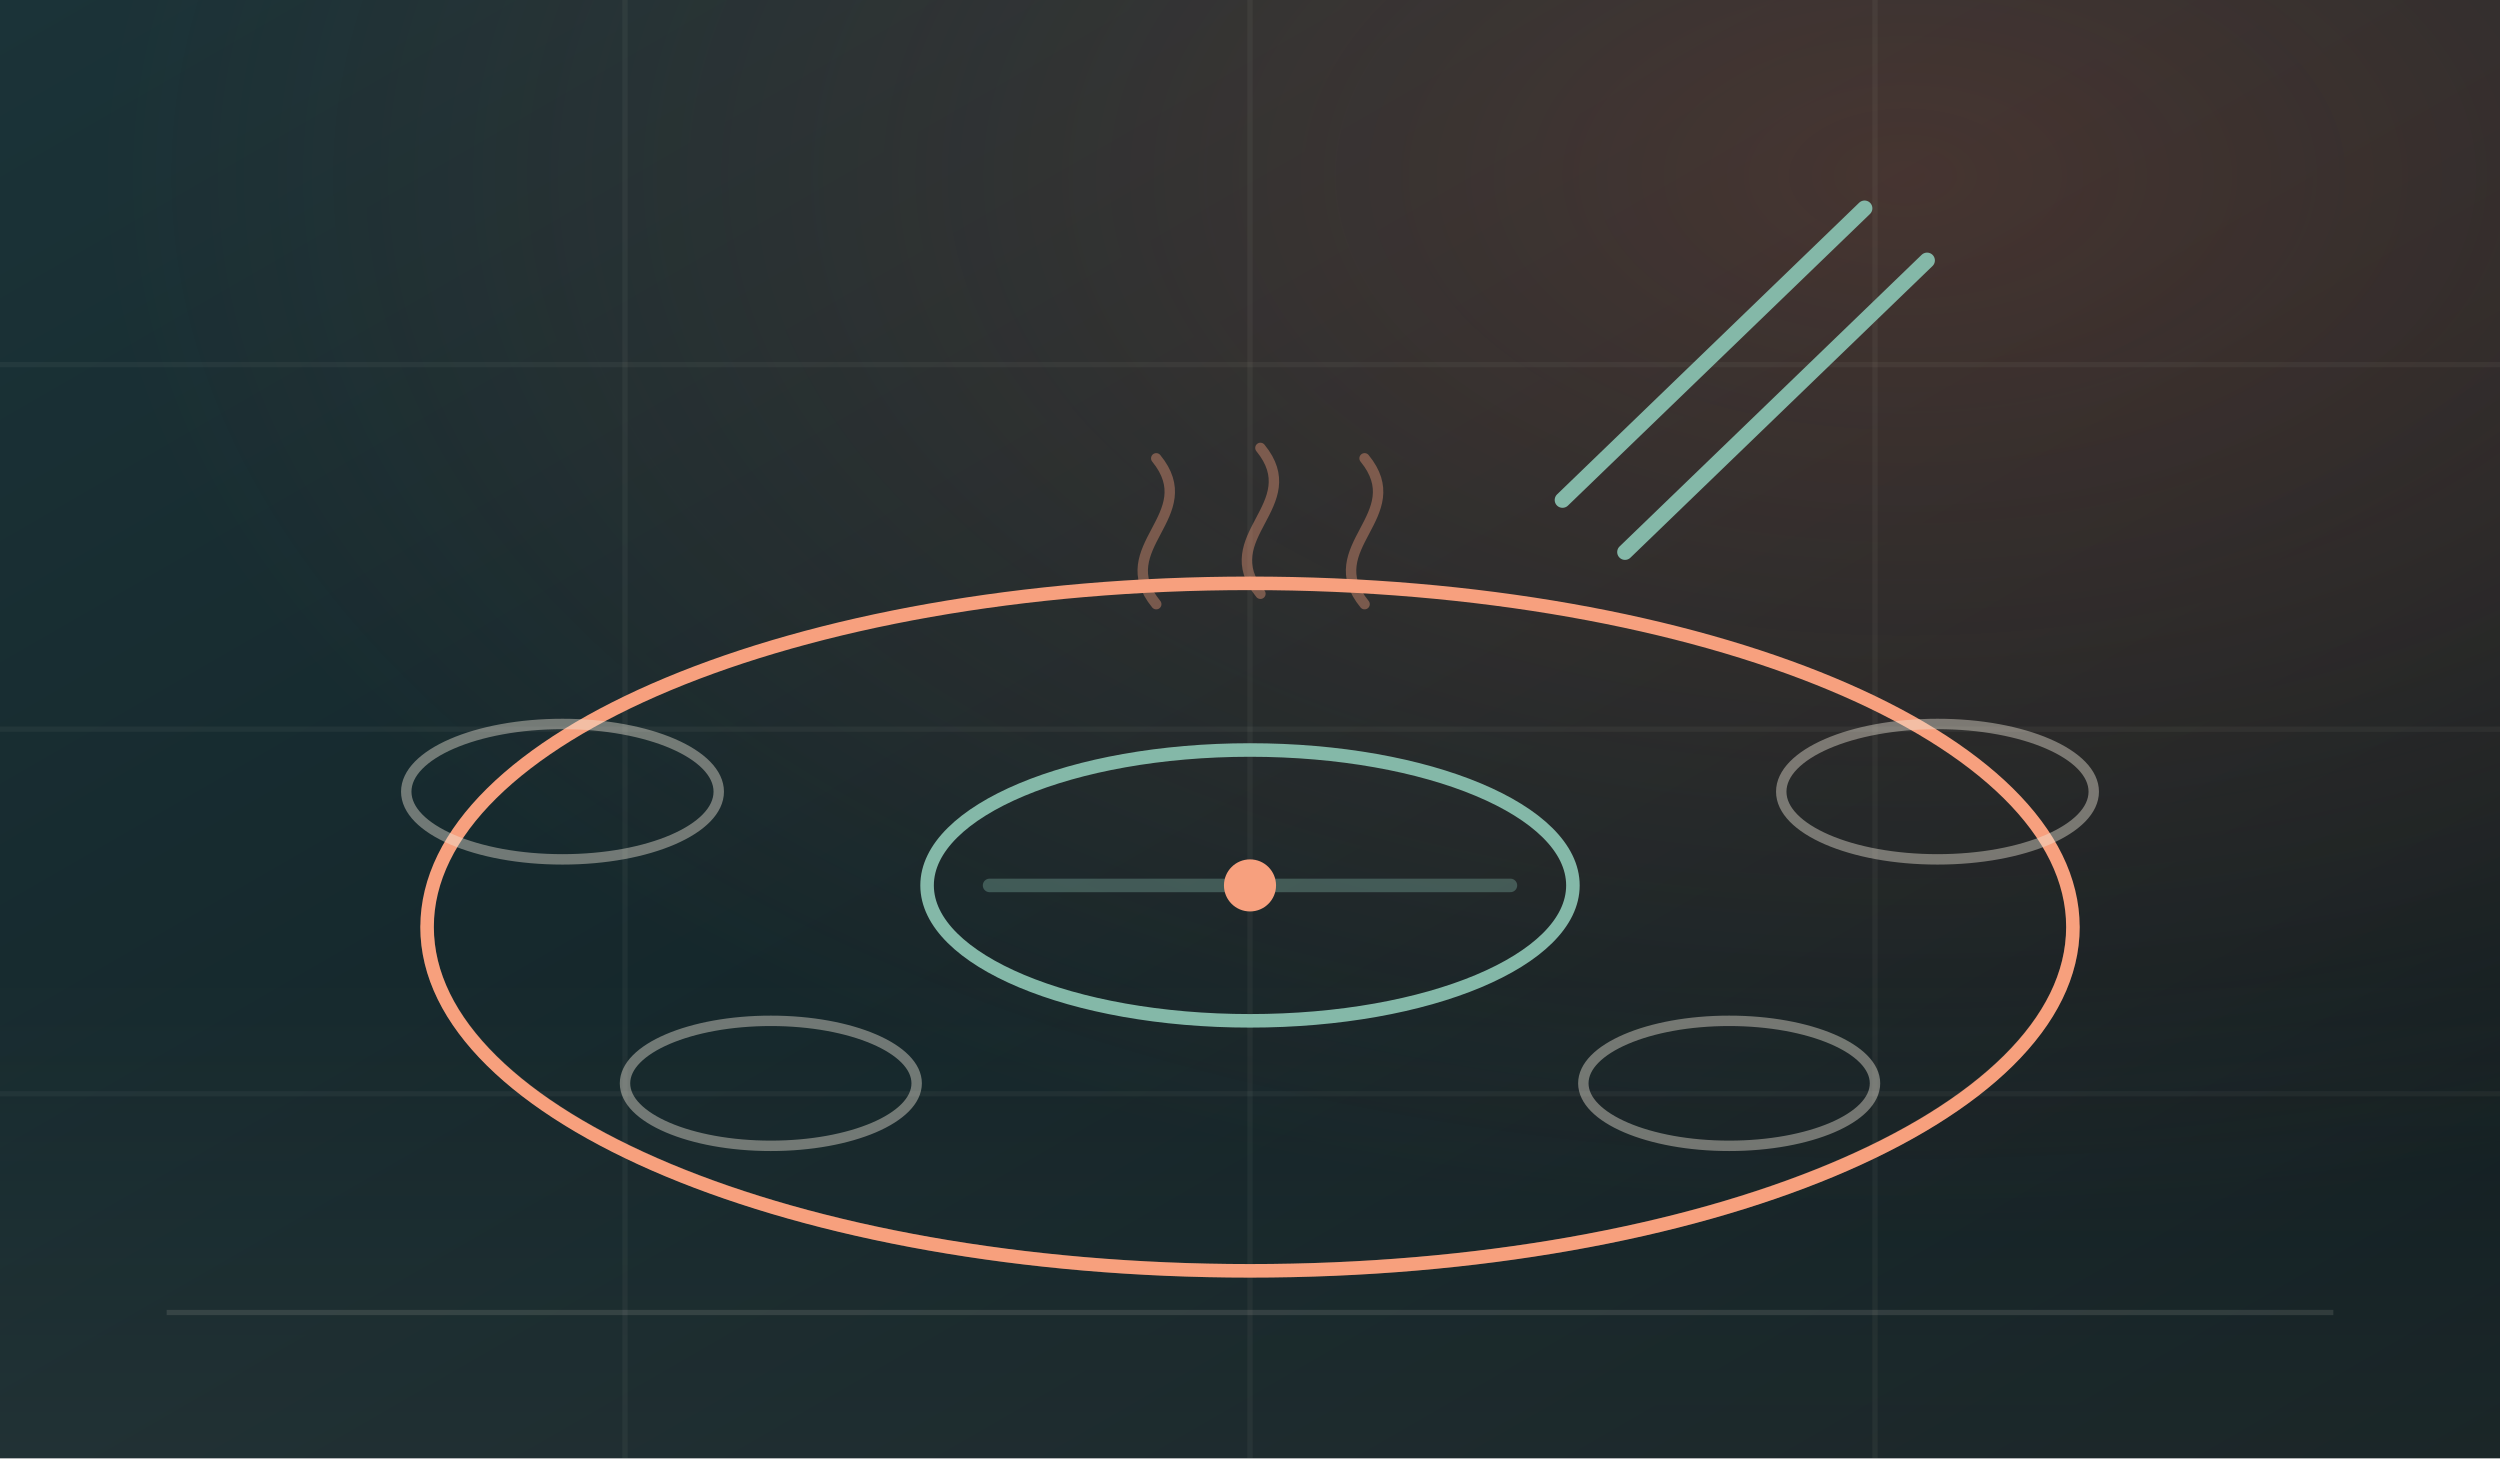
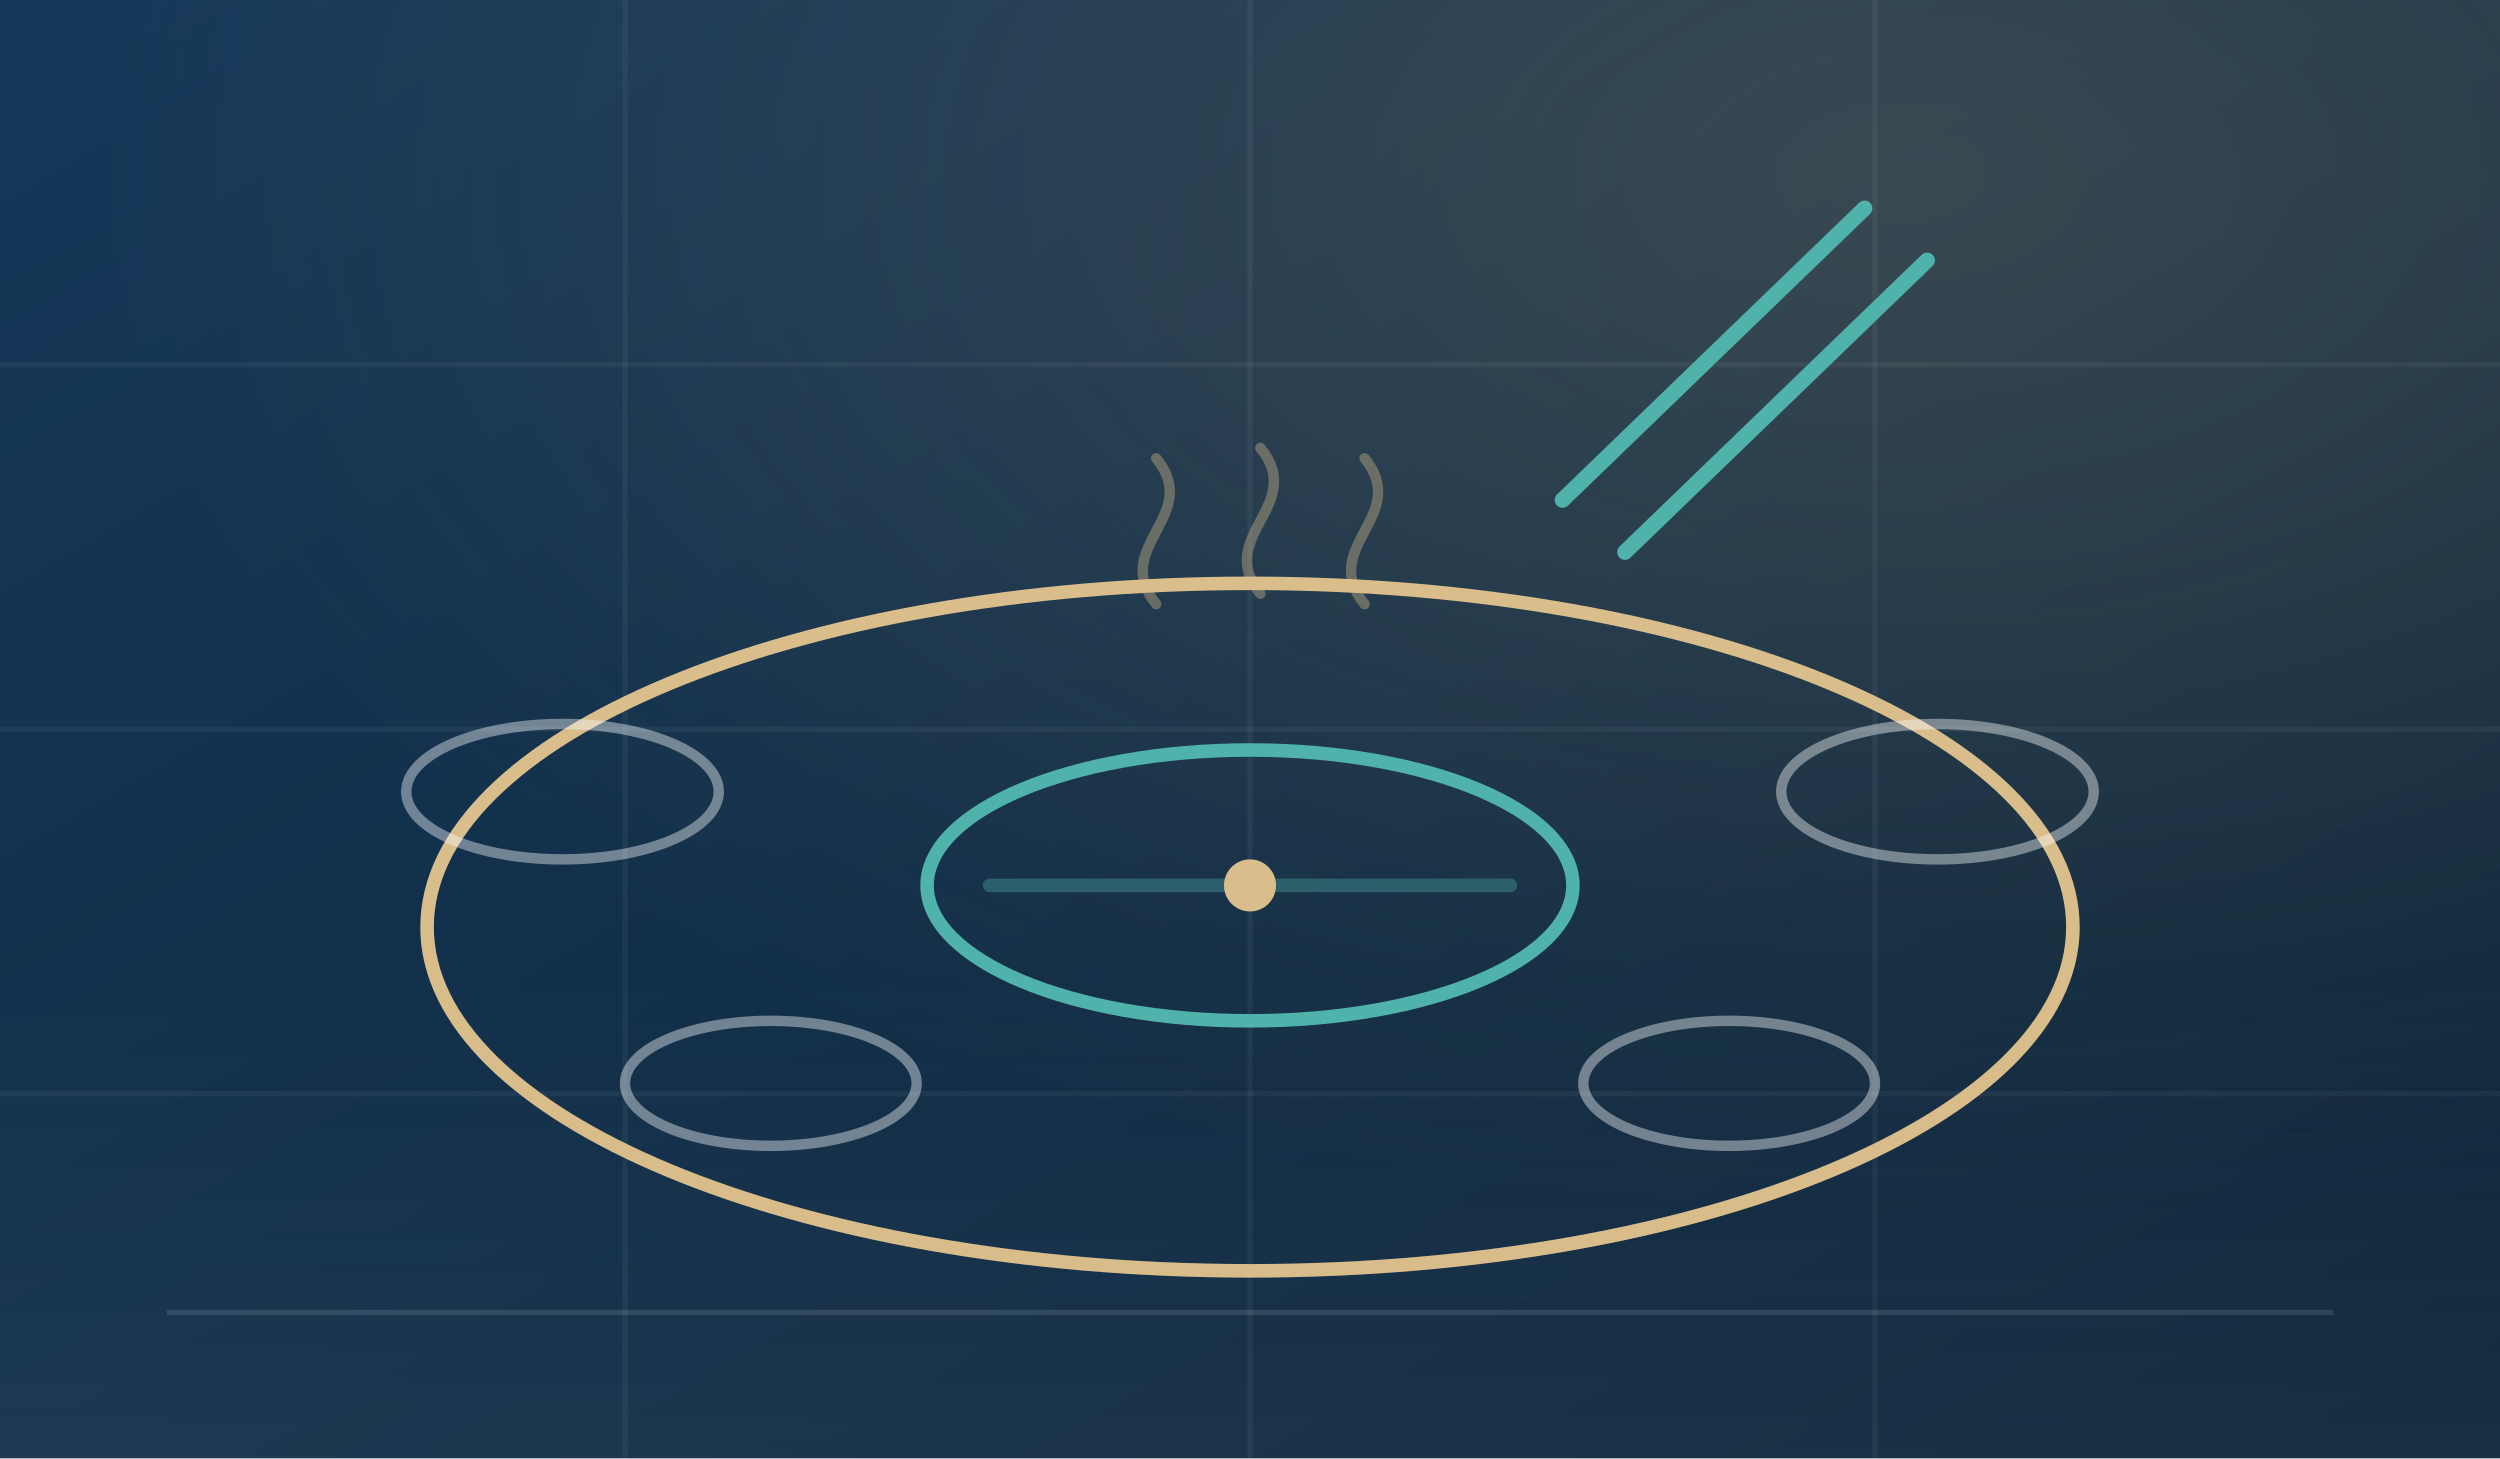
<svg xmlns="http://www.w3.org/2000/svg" viewBox="0 0 480 280" width="480" height="280" role="img" aria-label="Abstract illustration of a shared round dining table with chopsticks">
  <defs>
    <linearGradient id="bg" x1="0" y1="0" x2="1" y2="1">
-       <stop offset="0" stop-color="#1B3338" />
-       <stop offset="1" stop-color="#0F1B1E" />
+       <stop offset="0" stop-color="#16395A" />
+       <stop offset="1" stop-color="#0C2337" />
    </linearGradient>
    <radialGradient id="glow" cx="76%" cy="12%" r="72%">
-       <stop offset="0" stop-color="#F2613F" stop-opacity=".22" />
-       <stop offset="1" stop-color="#F2613F" stop-opacity="0" />
+       <stop offset="0" stop-color="#C6A46A" stop-opacity=".22" />
+       <stop offset="1" stop-color="#C6A46A" stop-opacity="0" />
    </radialGradient>
    <linearGradient id="floor" x1="0" y1="0" x2="0" y2="1">
-       <stop offset="0" stop-color="#EFE7D8" stop-opacity="0" />
-       <stop offset="1" stop-color="#EFE7D8" stop-opacity=".055" />
+       <stop offset="0" stop-color="#F5F7F8" stop-opacity="0" />
+       <stop offset="1" stop-color="#F5F7F8" stop-opacity=".055" />
    </linearGradient>
  </defs>
  <rect width="480" height="280" fill="url(#bg)" />
  <rect width="480" height="280" fill="url(#glow)" />
-   <g stroke="#EFE7D8" stroke-opacity=".05" stroke-width="1">
+   <g stroke="#F5F7F8" stroke-opacity=".05" stroke-width="1">
    <path d="M0 70H480M0 140H480M0 210H480" />
    <path d="M120 0V280M240 0V280M360 0V280" />
  </g>
  <rect x="0" y="186" width="480" height="94" fill="url(#floor)" />
  <g stroke-linecap="round" stroke-linejoin="round">
-     <g fill="none" stroke="#F7A07E" stroke-width="2" stroke-opacity=".38">
+     <g fill="none" stroke="#D9BE8C" stroke-width="2" stroke-opacity=".38">
      <path d="M222 116c-9-11 9-17 0-28M242 114c-9-11 9-17 0-28M262 116c-9-11 9-17 0-28" />
    </g>
-     <g fill="none" stroke="#F7A07E" stroke-width="2.6">
+     <g fill="none" stroke="#D9BE8C" stroke-width="2.6">
      <ellipse cx="240" cy="178" rx="158" ry="66" />
      <path d="M82 178c0 36 70 66 158 66s158-30 158-66" stroke-opacity=".22" />
    </g>
-     <g fill="none" stroke="#84B8A8" stroke-width="2.6">
+     <g fill="none" stroke="#4FB3AB" stroke-width="2.6">
      <ellipse cx="240" cy="170" rx="62" ry="26" />
      <path d="M190 170h100" stroke-opacity=".35" />
    </g>
-     <g fill="none" stroke="#EFE7D8" stroke-width="2" stroke-opacity=".42">
+     <g fill="none" stroke="#F5F7F8" stroke-width="2" stroke-opacity=".42">
      <ellipse cx="108" cy="152" rx="30" ry="13" />
      <ellipse cx="372" cy="152" rx="30" ry="13" />
      <ellipse cx="148" cy="208" rx="28" ry="12" />
      <ellipse cx="332" cy="208" rx="28" ry="12" />
    </g>
-     <g fill="none" stroke="#84B8A8" stroke-width="3">
+     <g fill="none" stroke="#4FB3AB" stroke-width="3">
      <path d="M300 96l58-56M312 106l58-56" />
    </g>
-     <circle cx="240" cy="170" r="5" fill="#F7A07E" stroke="none" />
+     <circle cx="240" cy="170" r="5" fill="#D9BE8C" stroke="none" />
  </g>
-   <path d="M32 252H448" stroke="#EFE7D8" stroke-opacity=".12" stroke-width="1" />
+   <path d="M32 252H448" stroke="#F5F7F8" stroke-opacity=".12" stroke-width="1" />
</svg>
